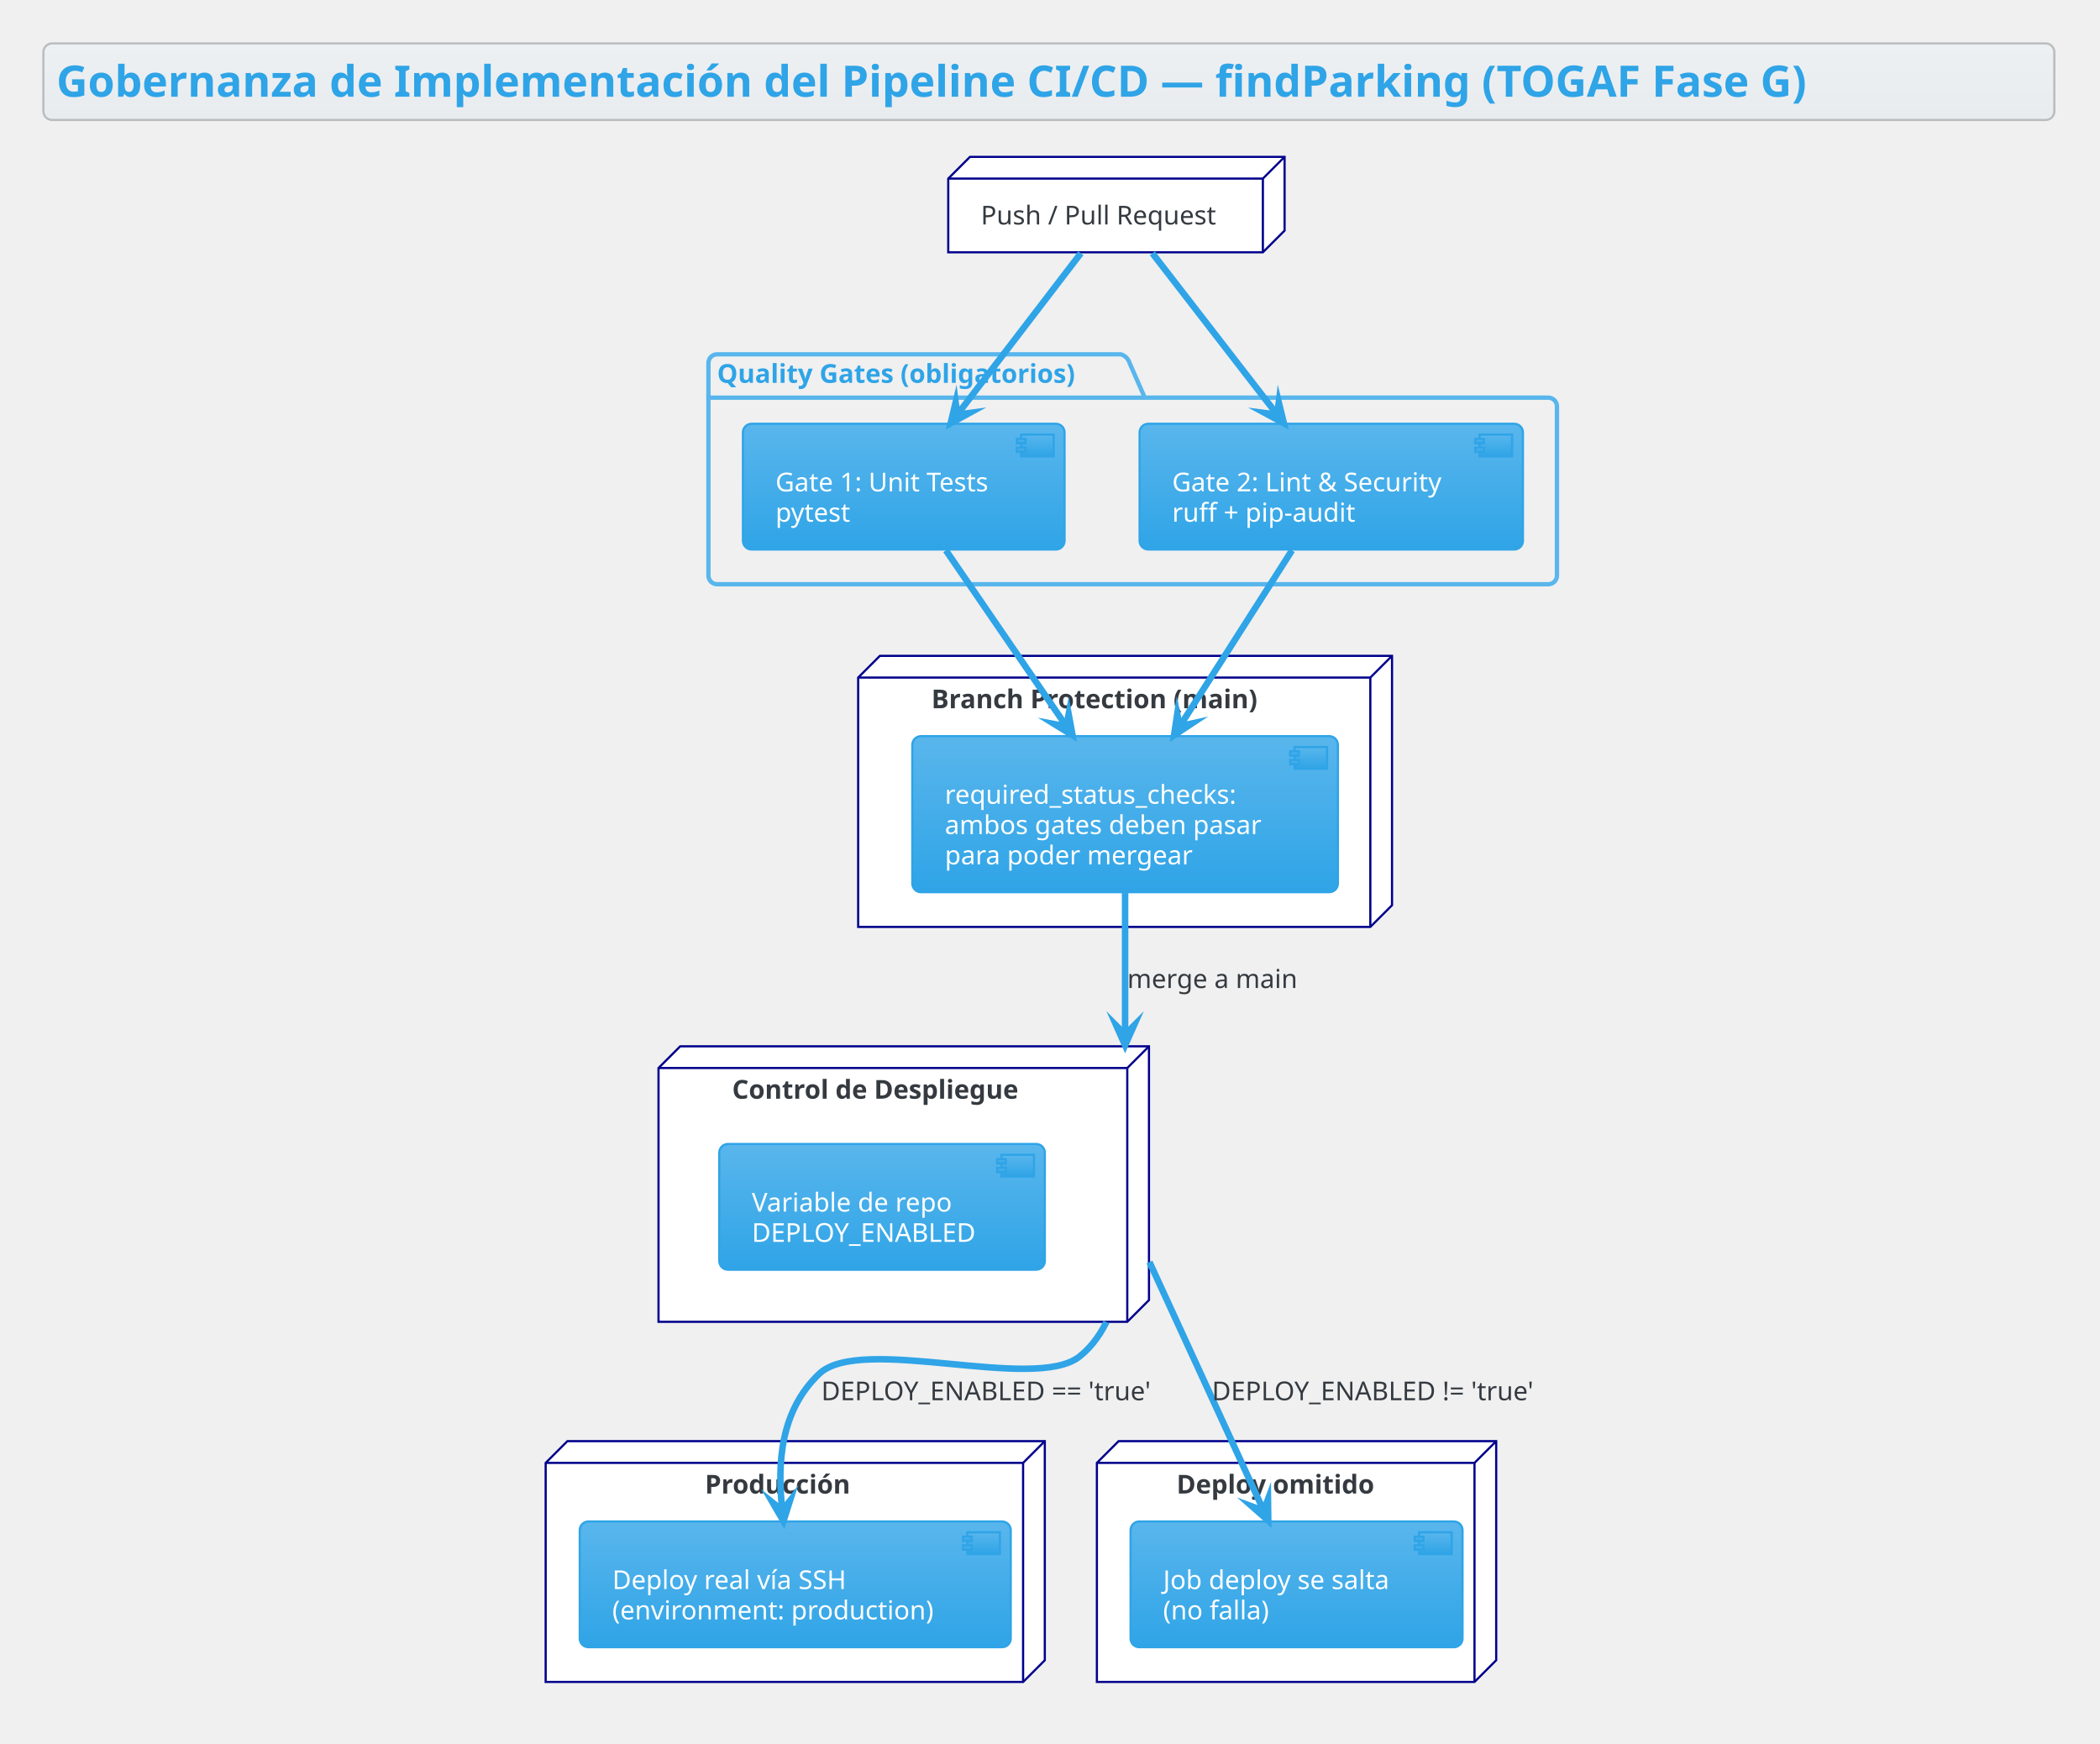
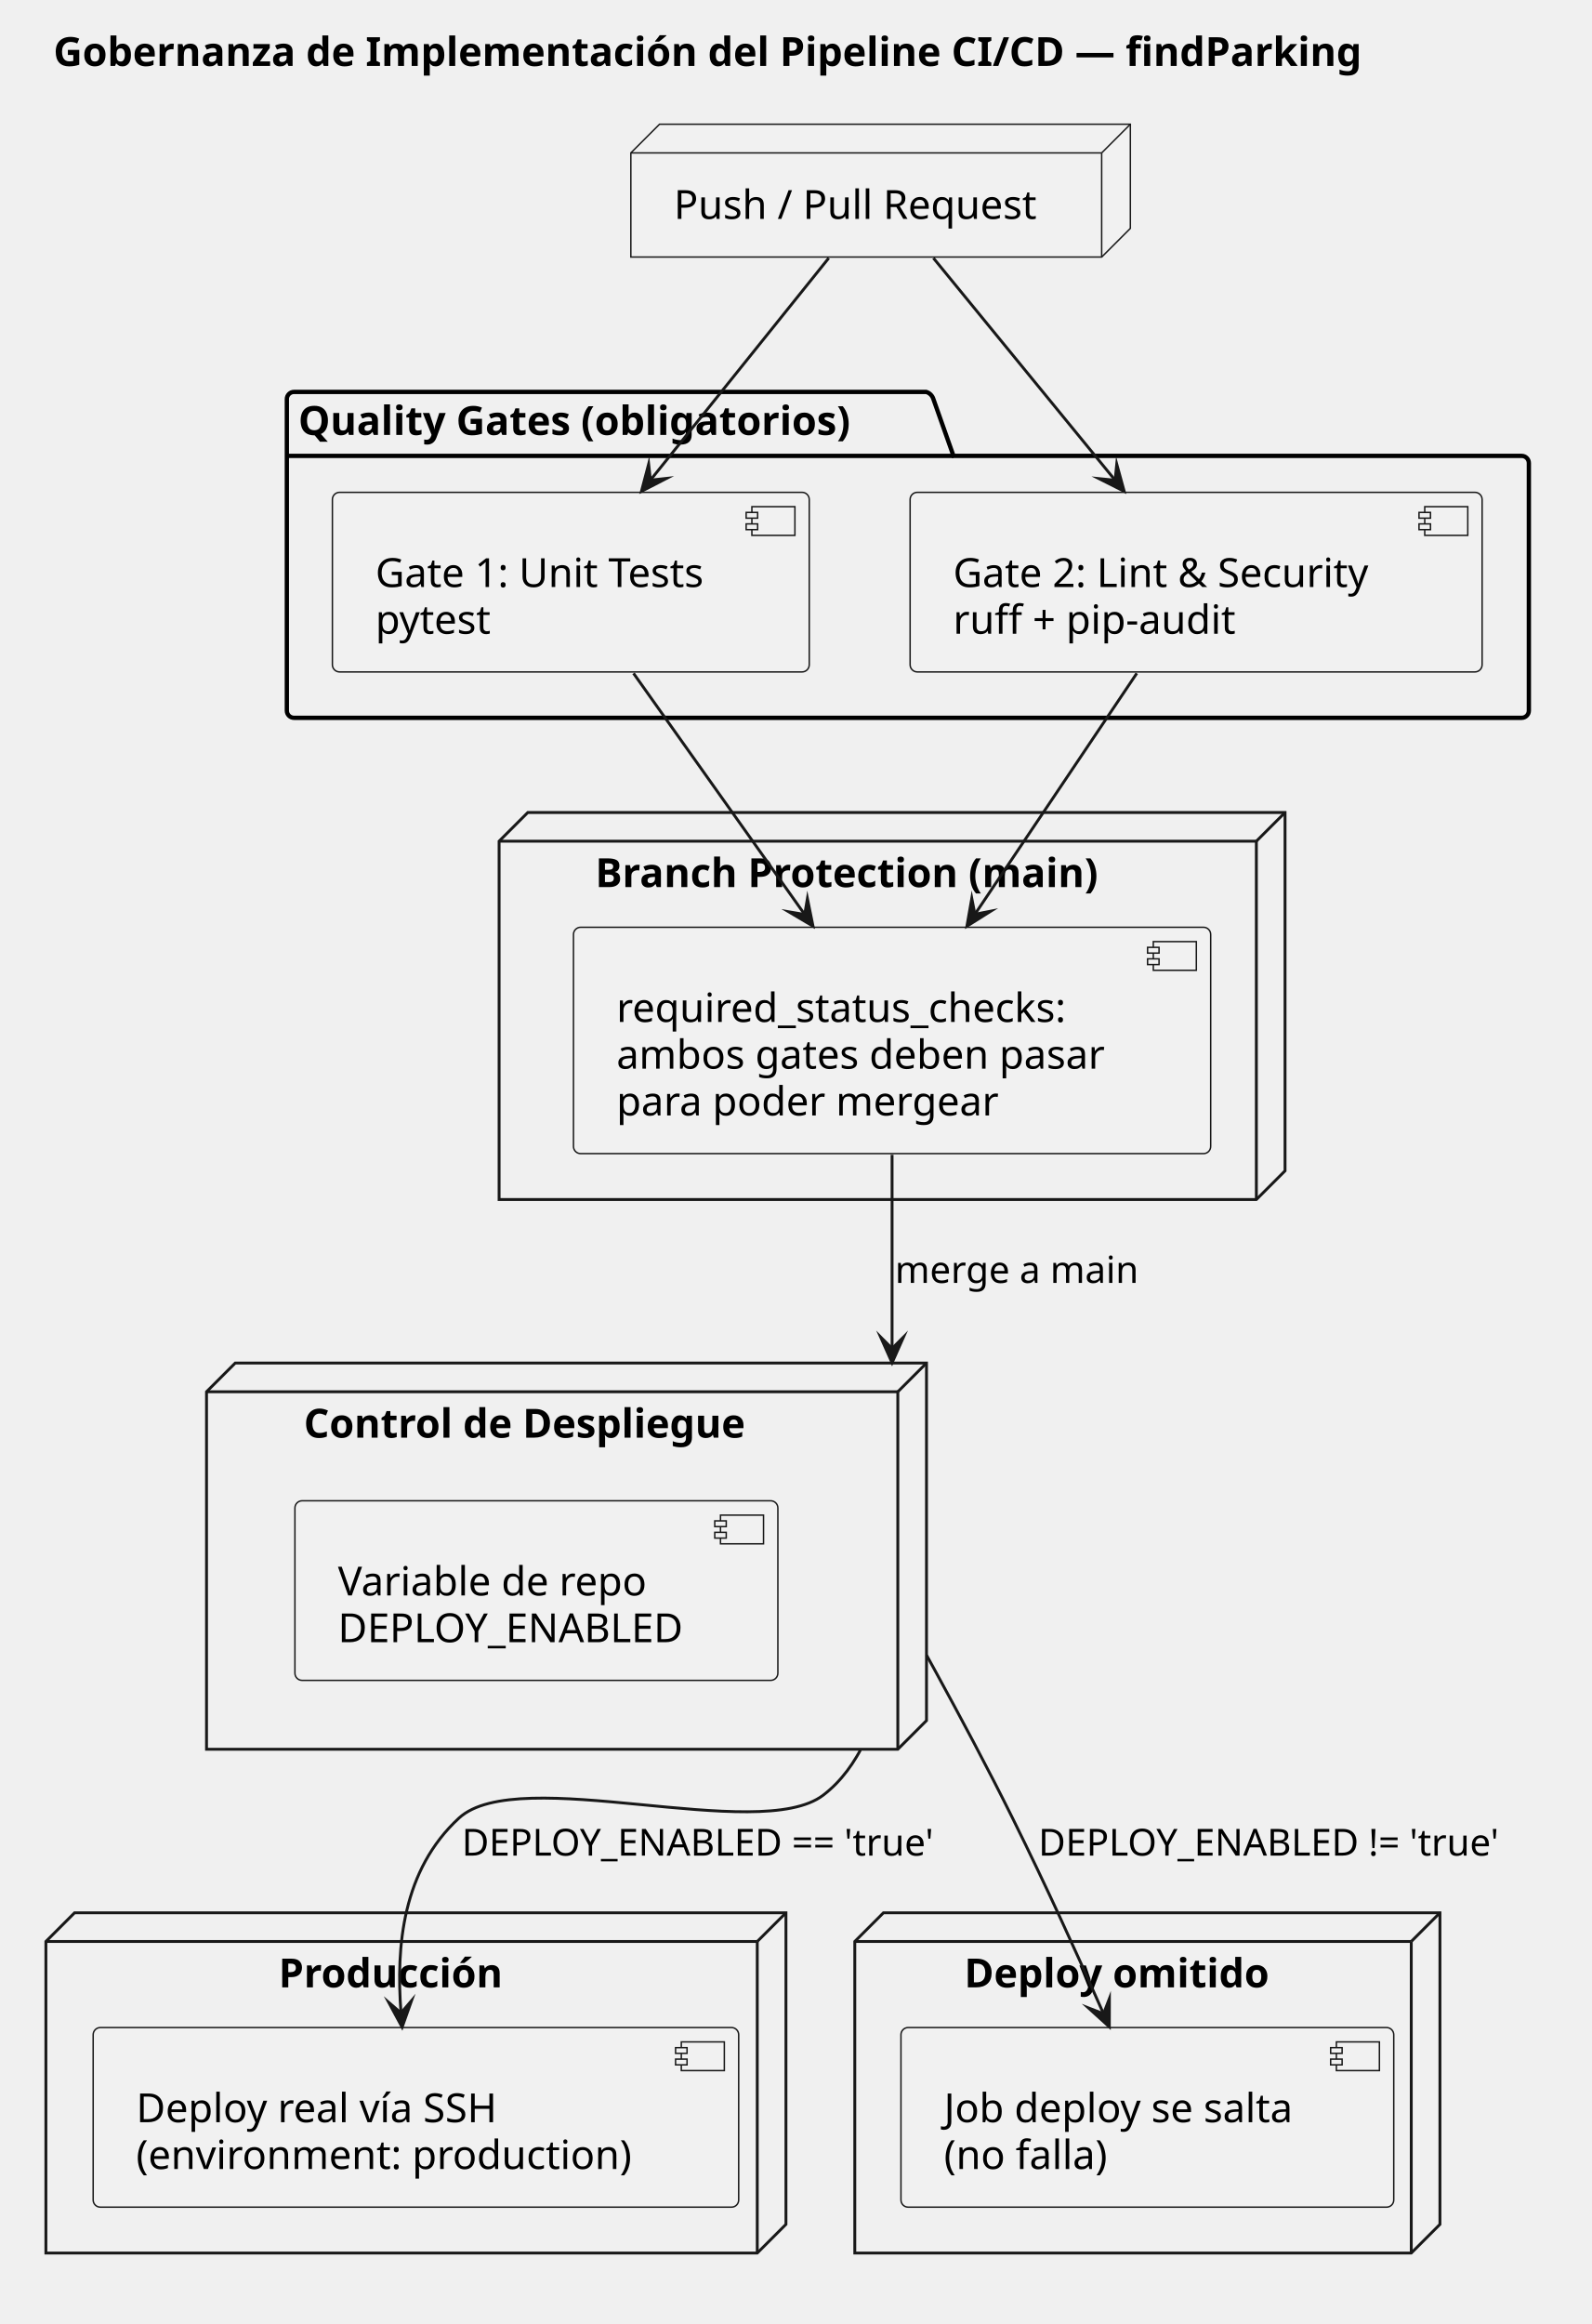
- <svg xmlns="http://www.w3.org/2000/svg" version="1.1" data-diagram-type="DESCRIPTION" style="width:1008px;height:837px;" width="1008.333px" height="837.5px" viewBox="0 0 1008 837" zoomAndPan="magnify" preserveAspectRatio="none" contentStyleType="text/css">
-   <defs>
-     <linearGradient x1="50%" y1="0%" x2="50%" y2="100%" id="g1otmvonl6w58z0">
-       <stop stop-color="#EDF0F2" offset="0%" />
-       <stop stop-color="#E9ECEF" offset="100%" />
-     </linearGradient>
-     <linearGradient x1="50%" y1="0%" x2="50%" y2="100%" id="g1otmvonl6w58z1">
-       <stop stop-color="#59B6EC" offset="0%" />
-       <stop stop-color="#2FA4E7" offset="100%" />
-     </linearGradient>
-   </defs>
+ <svg xmlns="http://www.w3.org/2000/svg" version="1.1" data-diagram-type="DESCRIPTION" style="width:555px;height:810px;background:#FFFFFF;" width="555px" height="810px" viewBox="0 0 555 810" zoomAndPan="magnify" preserveAspectRatio="none" contentStyleType="text/css">
+   <defs />
  <g font-family="sans-serif" lengthAdjust="spacing">
-     <g class="title" data-source-line="7">
-       <rect x="20.833" y="20.833" width="965.249" height="36.751" fill="url(#g1otmvonl6w58z0)" style="stroke:#BABDBF;stroke-width:1.042;" rx="4.167" ry="4.167" />
-       <text x="27.083" y="46.421" fill="#2FA4E7" font-size="20.833" textLength="952.749" font-weight="700" font-family="'Verdana'">Gobernanza de Implementación del Pipeline CI/CD — findParking (TOGAF Fase G)</text>
+     <g class="title" data-source-line="6">
+       <text x="18.617" y="22.995" fill="#000" font-size="14" textLength="511.157" font-weight="700">Gobernanza de Implementación del Pipeline CI/CD — findParking</text>
    </g>
-     <g class="cluster" data-qualified-name="gates" id="ent0002" data-source-line="11">
-       <path d="M344.215,170.053 L538.03,170.053 A6.25,6.25 0 0 1 542.197,174.22 L549.488,190.854 L743.173,190.854 A4.167,4.167 0 0 1 747.34,195.021 L747.34,276.241 A4.167,4.167 0 0 1 743.173,280.408 L344.215,280.408 A4.167,4.167 0 0 1 340.048,276.241 L340.048,174.22 A4.167,4.167 0 0 1 344.215,170.053" style="stroke:#59B6EC;stroke-width:2.083;" fill="none" />
-       <line x1="340.048" y1="190.854" x2="549.488" y2="190.854" style="stroke:#59B6EC;stroke-width:2.083;" />
-       <text x="344.215" y="183.74" fill="#2FA4E7" font-size="12.5" textLength="195.898" font-weight="700" font-family="'Verdana'">Quality Gates (obligatorios)</text>
+     <g class="cluster" data-qualified-name="gates" id="ent0002" data-source-line="10">
+       <path d="M102.5,136.597 L322.906,136.597 A3.75,3.75 0 0 1 325.406,139.097 L332.406,158.894 L530.5,158.894 A2.5,2.5 0 0 1 533,161.394 L533,247.687 A2.5,2.5 0 0 1 530.5,250.187 L102.5,250.187 A2.5,2.5 0 0 1 100,247.687 L100,139.097 A2.5,2.5 0 0 1 102.5,136.597" style="stroke:#000;stroke-width:1.5;" fill="none" />
+       <line x1="100" y1="158.894" x2="332.406" y2="158.894" style="stroke:#000;stroke-width:1.5;" />
+       <text x="104" y="151.592" fill="#000" font-size="14" textLength="219.406" font-weight="700">Quality Gates (obligatorios)</text>
    </g>
-     <g class="cluster" data-qualified-name="protection" id="ent0005" data-source-line="16">
-       <polygon points="411.923,325.199,422.34,314.783,668.173,314.783,668.173,434.47,657.757,444.887,411.923,444.887,411.923,325.199" fill="#FFF" style="stroke:#00008B;stroke-width:1.042;stroke-linejoin:miter;stroke-miterlimit:10;" />
-       <line x1="657.757" y1="325.199" x2="668.173" y2="314.783" style="stroke:#00008B;stroke-width:1.042;" />
-       <line x1="411.923" y1="325.199" x2="657.757" y2="325.199" style="stroke:#00008B;stroke-width:1.042;" />
-       <line x1="657.757" y1="325.199" x2="657.757" y2="444.887" style="stroke:#00008B;stroke-width:1.042;" />
-       <text x="447.066" y="339.927" fill="#343A40" font-size="12.5" textLength="177.631" font-weight="700" font-family="'Verdana'">Branch Protection (main)</text>
+     <g class="cluster" data-qualified-name="protection" id="ent0005" data-source-line="15">
+       <polygon points="174,293.187,184,283.187,448,283.187,448,408.077,438,418.077,174,418.077,174,293.187" fill="none" style="stroke:#181818;stroke-width:1;stroke-linejoin:miter;stroke-miterlimit:10;" />
+       <line x1="438" y1="293.187" x2="448" y2="283.187" style="stroke:#181818;stroke-width:1;" />
+       <line x1="174" y1="293.187" x2="438" y2="293.187" style="stroke:#181818;stroke-width:1;" />
+       <line x1="438" y1="293.187" x2="438" y2="418.077" style="stroke:#181818;stroke-width:1;" />
+       <text x="207.527" y="309.182" fill="#000" font-size="14" textLength="198.946" font-weight="700">Branch Protection (main)</text>
    </g>
-     <g class="cluster" data-qualified-name="control" id="ent0007" data-source-line="20">
-       <polygon points="316.09,512.595,326.507,502.178,551.507,502.178,551.507,623.991,541.09,634.408,316.09,634.408,316.09,512.595" fill="#FFF" style="stroke:#00008B;stroke-width:1.042;stroke-linejoin:miter;stroke-miterlimit:10;" />
-       <line x1="541.09" y1="512.595" x2="551.507" y2="502.178" style="stroke:#00008B;stroke-width:1.042;" />
-       <line x1="316.09" y1="512.595" x2="541.09" y2="512.595" style="stroke:#00008B;stroke-width:1.042;" />
-       <line x1="541.09" y1="512.595" x2="541.09" y2="634.408" style="stroke:#00008B;stroke-width:1.042;" />
-       <text x="351.424" y="527.323" fill="#343A40" font-size="12.5" textLength="156.415" font-weight="700" font-family="'Verdana'">Control de Despliegue</text>
+     <g class="cluster" data-qualified-name="control" id="ent0007" data-source-line="19">
+       <polygon points="72,485.077,82,475.077,323,475.077,323,599.677,313,609.677,72,609.677,72,485.077" fill="none" style="stroke:#181818;stroke-width:1;stroke-linejoin:miter;stroke-miterlimit:10;" />
+       <line x1="313" y1="485.077" x2="323" y2="475.077" style="stroke:#181818;stroke-width:1;" />
+       <line x1="72" y1="485.077" x2="313" y2="485.077" style="stroke:#181818;stroke-width:1;" />
+       <line x1="313" y1="485.077" x2="313" y2="609.677" style="stroke:#181818;stroke-width:1;" />
+       <text x="105.908" y="501.072" fill="#000" font-size="14" textLength="175.185" font-weight="700">Control de Despliegue</text>
    </g>
-     <g class="cluster" data-qualified-name="prod" id="ent0009" data-source-line="24">
-       <polygon points="261.923,702.116,272.34,691.699,501.507,691.699,501.507,796.845,491.09,807.262,261.923,807.262,261.923,702.116" fill="#FFF" style="stroke:#00008B;stroke-width:1.042;stroke-linejoin:miter;stroke-miterlimit:10;" />
-       <line x1="491.09" y1="702.116" x2="501.507" y2="691.699" style="stroke:#00008B;stroke-width:1.042;" />
-       <line x1="261.923" y1="702.116" x2="491.09" y2="702.116" style="stroke:#00008B;stroke-width:1.042;" />
-       <line x1="491.09" y1="702.116" x2="491.09" y2="807.262" style="stroke:#00008B;stroke-width:1.042;" />
-       <text x="338.373" y="716.844" fill="#343A40" font-size="12.5" textLength="78.351" font-weight="700" font-family="'Verdana'">Producción</text>
+     <g class="cluster" data-qualified-name="prod" id="ent0009" data-source-line="23">
+       <polygon points="16,676.677,26,666.677,274,666.677,274,775.267,264,785.267,16,785.267,16,676.677" fill="none" style="stroke:#181818;stroke-width:1;stroke-linejoin:miter;stroke-miterlimit:10;" />
+       <line x1="264" y1="676.677" x2="274" y2="666.677" style="stroke:#181818;stroke-width:1;" />
+       <line x1="16" y1="676.677" x2="264" y2="676.677" style="stroke:#181818;stroke-width:1;" />
+       <line x1="264" y1="676.677" x2="264" y2="785.267" style="stroke:#181818;stroke-width:1;" />
+       <text x="97.124" y="692.672" fill="#000" font-size="14" textLength="87.753" font-weight="700">Producción</text>
    </g>
-     <g class="cluster" data-qualified-name="skipped" id="ent0011" data-source-line="28">
-       <polygon points="526.507,702.116,536.923,691.699,718.173,691.699,718.173,796.845,707.757,807.262,526.507,807.262,526.507,702.116" fill="#FFF" style="stroke:#00008B;stroke-width:1.042;stroke-linejoin:miter;stroke-miterlimit:10;" />
-       <line x1="707.757" y1="702.116" x2="718.173" y2="691.699" style="stroke:#00008B;stroke-width:1.042;" />
-       <line x1="526.507" y1="702.116" x2="707.757" y2="702.116" style="stroke:#00008B;stroke-width:1.042;" />
-       <line x1="707.757" y1="702.116" x2="707.757" y2="807.262" style="stroke:#00008B;stroke-width:1.042;" />
-       <text x="564.74" y="716.844" fill="#343A40" font-size="12.5" textLength="106.866" font-weight="700" font-family="'Verdana'">Deploy omitido</text>
+     <g class="cluster" data-qualified-name="skipped" id="ent0011" data-source-line="27">
+       <polygon points="298,676.677,308,666.677,502,666.677,502,775.267,492,785.267,298,785.267,298,676.677" fill="none" style="stroke:#181818;stroke-width:1;stroke-linejoin:miter;stroke-miterlimit:10;" />
+       <line x1="492" y1="676.677" x2="502" y2="666.677" style="stroke:#181818;stroke-width:1;" />
+       <line x1="298" y1="676.677" x2="492" y2="676.677" style="stroke:#181818;stroke-width:1;" />
+       <line x1="492" y1="676.677" x2="492" y2="785.267" style="stroke:#181818;stroke-width:1;" />
+       <text x="336.155" y="692.672" fill="#000" font-size="14" textLength="119.69" font-weight="700">Deploy omitido</text>
    </g>
-     <g class="entity" data-qualified-name="gates.gate1" id="ent0003" data-source-line="12">
-       <rect x="356.6" y="203.387" width="154.386" height="60.352" fill="url(#g1otmvonl6w58z1)" style="stroke:#2FA4E7;stroke-width:1.042;" rx="4.167" ry="4.167" />
-       <rect x="490.153" y="208.595" width="15.625" height="10.417" fill="url(#g1otmvonl6w58z1)" style="stroke:#2FA4E7;stroke-width:1.042;" />
-       <rect x="488.07" y="210.678" width="4.167" height="2.083" fill="url(#g1otmvonl6w58z1)" style="stroke:#2FA4E7;stroke-width:1.042;" />
-       <rect x="488.07" y="214.845" width="4.167" height="2.083" fill="url(#g1otmvonl6w58z1)" style="stroke:#2FA4E7;stroke-width:1.042;" />
-       <text x="372.225" y="235.823" fill="#FFF" font-size="12.5" textLength="112.72" font-family="'Verdana'">Gate 1: Unit Tests</text>
-       <text x="372.225" y="250.374" fill="#FFF" font-size="12.5" textLength="39.337" font-family="'Verdana'">pytest</text>
+     <g class="entity" data-qualified-name="gates.gate1" id="ent0003" data-source-line="11">
+       <rect x="115.88" y="171.597" width="166.246" height="62.594" fill="#F1F1F1" style="stroke:#181818;stroke-width:0.5;" rx="2.5" ry="2.5" />
+       <rect x="262.126" y="176.597" width="15" height="10" fill="#F1F1F1" style="stroke:#181818;stroke-width:0.5;" />
+       <rect x="260.126" y="178.597" width="4" height="2" fill="#F1F1F1" style="stroke:#181818;stroke-width:0.5;" />
+       <rect x="260.126" y="182.597" width="4" height="2" fill="#F1F1F1" style="stroke:#181818;stroke-width:0.5;" />
+       <text x="130.88" y="204.592" fill="#000" font-size="14" textLength="126.246">Gate 1: Unit Tests</text>
+       <text x="130.88" y="220.889" fill="#000" font-size="14" textLength="44.058">pytest</text>
    </g>
-     <g class="entity" data-qualified-name="gates.gate2" id="ent0004" data-source-line="13">
-       <rect x="547.007" y="203.387" width="184.001" height="60.352" fill="url(#g1otmvonl6w58z1)" style="stroke:#2FA4E7;stroke-width:1.042;" rx="4.167" ry="4.167" />
-       <rect x="710.174" y="208.595" width="15.625" height="10.417" fill="url(#g1otmvonl6w58z1)" style="stroke:#2FA4E7;stroke-width:1.042;" />
-       <rect x="708.091" y="210.678" width="4.167" height="2.083" fill="url(#g1otmvonl6w58z1)" style="stroke:#2FA4E7;stroke-width:1.042;" />
-       <rect x="708.091" y="214.845" width="4.167" height="2.083" fill="url(#g1otmvonl6w58z1)" style="stroke:#2FA4E7;stroke-width:1.042;" />
-       <text x="562.632" y="235.823" fill="#FFF" font-size="12.5" textLength="142.334" font-family="'Verdana'">Gate 2: Lint &amp; Security</text>
-       <text x="562.632" y="250.374" fill="#FFF" font-size="12.5" textLength="96.027" font-family="'Verdana'">ruff + pip-audit</text>
+     <g class="entity" data-qualified-name="gates.gate2" id="ent0004" data-source-line="12">
+       <rect x="317.29" y="171.597" width="199.414" height="62.594" fill="#F1F1F1" style="stroke:#181818;stroke-width:0.5;" rx="2.5" ry="2.5" />
+       <rect x="496.704" y="176.597" width="15" height="10" fill="#F1F1F1" style="stroke:#181818;stroke-width:0.5;" />
+       <rect x="494.704" y="178.597" width="4" height="2" fill="#F1F1F1" style="stroke:#181818;stroke-width:0.5;" />
+       <rect x="494.704" y="182.597" width="4" height="2" fill="#F1F1F1" style="stroke:#181818;stroke-width:0.5;" />
+       <text x="332.29" y="204.592" fill="#000" font-size="14" textLength="159.414">Gate 2: Lint &amp; Security</text>
+       <text x="332.29" y="220.889" fill="#000" font-size="14" textLength="107.55">ruff + pip-audit</text>
    </g>
-     <g class="entity" data-qualified-name="protection.rule" id="ent0006" data-source-line="17">
-       <rect x="437.902" y="353.324" width="204.295" height="74.902" fill="url(#g1otmvonl6w58z1)" style="stroke:#2FA4E7;stroke-width:1.042;" rx="4.167" ry="4.167" />
-       <rect x="621.364" y="358.533" width="15.625" height="10.417" fill="url(#g1otmvonl6w58z1)" style="stroke:#2FA4E7;stroke-width:1.042;" />
-       <rect x="619.281" y="360.616" width="4.167" height="2.083" fill="url(#g1otmvonl6w58z1)" style="stroke:#2FA4E7;stroke-width:1.042;" />
-       <rect x="619.281" y="364.783" width="4.167" height="2.083" fill="url(#g1otmvonl6w58z1)" style="stroke:#2FA4E7;stroke-width:1.042;" />
-       <text x="453.527" y="385.76" fill="#FFF" font-size="12.5" textLength="151.154" font-family="'Verdana'">required_status_checks:</text>
-       <text x="453.527" y="400.311" fill="#FFF" font-size="12.5" textLength="162.628" font-family="'Verdana'">ambos gates deben pasar</text>
-       <text x="453.527" y="414.862" fill="#FFF" font-size="12.5" textLength="126.117" font-family="'Verdana'">para poder mergear</text>
+     <g class="entity" data-qualified-name="protection.rule" id="ent0006" data-source-line="16">
+       <rect x="199.93" y="323.187" width="222.144" height="78.891" fill="#F1F1F1" style="stroke:#181818;stroke-width:0.5;" rx="2.5" ry="2.5" />
+       <rect x="402.074" y="328.187" width="15" height="10" fill="#F1F1F1" style="stroke:#181818;stroke-width:0.5;" />
+       <rect x="400.074" y="330.187" width="4" height="2" fill="#F1F1F1" style="stroke:#181818;stroke-width:0.5;" />
+       <rect x="400.074" y="334.187" width="4" height="2" fill="#F1F1F1" style="stroke:#181818;stroke-width:0.5;" />
+       <text x="214.93" y="356.182" fill="#000" font-size="14" textLength="169.292">required_status_checks:</text>
+       <text x="214.93" y="372.479" fill="#000" font-size="14" textLength="182.144">ambos gates deben pasar</text>
+       <text x="214.93" y="388.776" fill="#000" font-size="14" textLength="141.251">para poder mergear</text>
    </g>
-     <g class="entity" data-qualified-name="control.flag" id="ent0008" data-source-line="21">
-       <rect x="345.246" y="549.053" width="156.278" height="60.352" fill="url(#g1otmvonl6w58z1)" style="stroke:#2FA4E7;stroke-width:1.042;" rx="4.167" ry="4.167" />
-       <rect x="480.691" y="554.262" width="15.625" height="10.417" fill="url(#g1otmvonl6w58z1)" style="stroke:#2FA4E7;stroke-width:1.042;" />
-       <rect x="478.608" y="556.345" width="4.167" height="2.083" fill="url(#g1otmvonl6w58z1)" style="stroke:#2FA4E7;stroke-width:1.042;" />
-       <rect x="478.608" y="560.512" width="4.167" height="2.083" fill="url(#g1otmvonl6w58z1)" style="stroke:#2FA4E7;stroke-width:1.042;" />
-       <text x="360.871" y="581.49" fill="#FFF" font-size="12.5" textLength="103.564" font-family="'Verdana'">Variable de repo</text>
-       <text x="360.871" y="596.04" fill="#FFF" font-size="12.5" textLength="114.612" font-family="'Verdana'">DEPLOY_ENABLED</text>
+     <g class="entity" data-qualified-name="control.flag" id="ent0008" data-source-line="20">
+       <rect x="102.82" y="523.077" width="168.365" height="62.594" fill="#F1F1F1" style="stroke:#181818;stroke-width:0.5;" rx="2.5" ry="2.5" />
+       <rect x="251.185" y="528.077" width="15" height="10" fill="#F1F1F1" style="stroke:#181818;stroke-width:0.5;" />
+       <rect x="249.185" y="530.077" width="4" height="2" fill="#F1F1F1" style="stroke:#181818;stroke-width:0.5;" />
+       <rect x="249.185" y="534.077" width="4" height="2" fill="#F1F1F1" style="stroke:#181818;stroke-width:0.5;" />
+       <text x="117.82" y="556.072" fill="#000" font-size="14" textLength="115.992">Variable de repo</text>
+       <text x="117.82" y="572.369" fill="#000" font-size="14" textLength="128.365">DEPLOY_ENABLED</text>
    </g>
-     <g class="entity" data-qualified-name="prod.deploy" id="ent0010" data-source-line="25">
-       <rect x="278.277" y="730.241" width="206.883" height="60.352" fill="url(#g1otmvonl6w58z1)" style="stroke:#2FA4E7;stroke-width:1.042;" rx="4.167" ry="4.167" />
-       <rect x="464.327" y="735.449" width="15.625" height="10.417" fill="url(#g1otmvonl6w58z1)" style="stroke:#2FA4E7;stroke-width:1.042;" />
-       <rect x="462.243" y="737.533" width="4.167" height="2.083" fill="url(#g1otmvonl6w58z1)" style="stroke:#2FA4E7;stroke-width:1.042;" />
-       <rect x="462.243" y="741.699" width="4.167" height="2.083" fill="url(#g1otmvonl6w58z1)" style="stroke:#2FA4E7;stroke-width:1.042;" />
-       <text x="293.902" y="762.677" fill="#FFF" font-size="12.5" textLength="123.45" font-family="'Verdana'">Deploy real vía SSH</text>
-       <text x="293.902" y="777.228" fill="#FFF" font-size="12.5" textLength="165.216" font-family="'Verdana'">(environment: production)</text>
+     <g class="entity" data-qualified-name="prod.deploy" id="ent0010" data-source-line="24">
+       <rect x="32.48" y="706.677" width="225.042" height="62.594" fill="#F1F1F1" style="stroke:#181818;stroke-width:0.5;" rx="2.5" ry="2.5" />
+       <rect x="237.522" y="711.677" width="15" height="10" fill="#F1F1F1" style="stroke:#181818;stroke-width:0.5;" />
+       <rect x="235.522" y="713.677" width="4" height="2" fill="#F1F1F1" style="stroke:#181818;stroke-width:0.5;" />
+       <rect x="235.522" y="717.677" width="4" height="2" fill="#F1F1F1" style="stroke:#181818;stroke-width:0.5;" />
+       <text x="47.48" y="739.672" fill="#000" font-size="14" textLength="138.264">Deploy real vía SSH</text>
+       <text x="47.48" y="755.969" fill="#000" font-size="14" textLength="185.042">(environment: production)</text>
    </g>
-     <g class="entity" data-qualified-name="skipped.skip" id="ent0012" data-source-line="29">
-       <rect x="542.673" y="730.241" width="159.342" height="60.352" fill="url(#g1otmvonl6w58z1)" style="stroke:#2FA4E7;stroke-width:1.042;" rx="4.167" ry="4.167" />
-       <rect x="681.182" y="735.449" width="15.625" height="10.417" fill="url(#g1otmvonl6w58z1)" style="stroke:#2FA4E7;stroke-width:1.042;" />
-       <rect x="679.099" y="737.533" width="4.167" height="2.083" fill="url(#g1otmvonl6w58z1)" style="stroke:#2FA4E7;stroke-width:1.042;" />
-       <rect x="679.099" y="741.699" width="4.167" height="2.083" fill="url(#g1otmvonl6w58z1)" style="stroke:#2FA4E7;stroke-width:1.042;" />
-       <text x="558.298" y="762.677" fill="#FFF" font-size="12.5" textLength="117.676" font-family="'Verdana'">Job deploy se salta</text>
-       <text x="558.298" y="777.228" fill="#FFF" font-size="12.5" textLength="55.963" font-family="'Verdana'">(no falla)</text>
+     <g class="entity" data-qualified-name="skipped.skip" id="ent0012" data-source-line="28">
+       <rect x="314.1" y="706.677" width="171.797" height="62.594" fill="#F1F1F1" style="stroke:#181818;stroke-width:0.5;" rx="2.5" ry="2.5" />
+       <rect x="465.897" y="711.677" width="15" height="10" fill="#F1F1F1" style="stroke:#181818;stroke-width:0.5;" />
+       <rect x="463.897" y="713.677" width="4" height="2" fill="#F1F1F1" style="stroke:#181818;stroke-width:0.5;" />
+       <rect x="463.897" y="717.677" width="4" height="2" fill="#F1F1F1" style="stroke:#181818;stroke-width:0.5;" />
+       <text x="329.1" y="739.672" fill="#000" font-size="14" textLength="131.797">Job deploy se salta</text>
+       <text x="329.1" y="755.969" fill="#000" font-size="14" textLength="62.679">(no falla)</text>
    </g>
-     <g class="entity" data-qualified-name="trigger" id="ent0001" data-source-line="9">
-       <polygon points="455.163,85.71,465.579,75.293,616.599,75.293,616.599,110.677,606.182,121.094,455.163,121.094,455.163,85.71" fill="#FFF" style="stroke:#00008B;stroke-width:1.042;stroke-linejoin:miter;stroke-miterlimit:10;" />
-       <line x1="606.182" y1="85.71" x2="616.599" y2="75.293" style="stroke:#00008B;stroke-width:1.042;" />
-       <line x1="455.163" y1="85.71" x2="606.182" y2="85.71" style="stroke:#00008B;stroke-width:1.042;" />
-       <line x1="606.182" y1="85.71" x2="606.182" y2="121.094" style="stroke:#00008B;stroke-width:1.042;" />
-       <text x="470.788" y="107.729" fill="#343A40" font-size="12.5" textLength="119.769" font-family="'Verdana'">Push / Pull Request</text>
+     <g class="entity" data-qualified-name="trigger" id="ent0001" data-source-line="8">
+       <polygon points="219.93,53.297,229.93,43.297,394.072,43.297,394.072,79.594,384.072,89.594,219.93,89.594,219.93,53.297" fill="#F1F1F1" style="stroke:#181818;stroke-width:0.5;stroke-linejoin:miter;stroke-miterlimit:10;" />
+       <line x1="384.072" y1="53.297" x2="394.072" y2="43.297" style="stroke:#181818;stroke-width:0.5;" />
+       <line x1="219.93" y1="53.297" x2="384.072" y2="53.297" style="stroke:#181818;stroke-width:0.5;" />
+       <line x1="384.072" y1="53.297" x2="384.072" y2="89.594" style="stroke:#181818;stroke-width:0.5;" />
+       <text x="234.93" y="76.292" fill="#000" font-size="14" textLength="134.142">Push / Pull Request</text>
    </g>
-     <g class="link" data-entity-1="ent0001" data-entity-2="ent0003" id="lnk13" data-source-line="32" data-link-type="dependency">
-       <path d="M518.798,121.543 C501.652,143.928 478.329,174.376 459.485,198.991" style="stroke:#2FA4E7;stroke-width:3.125;" fill="none" id="trigger-to-gate1" />
-       <polygon points="456.319,203.126,465.326,198.215,459.485,198.991,458.709,193.149,456.319,203.126" fill="#2FA4E7" style="stroke:#2FA4E7;stroke-width:3.125;stroke-linejoin:miter;stroke-miterlimit:10;" />
+     <g class="link" data-entity-1="ent0001" data-entity-2="ent0003" id="lnk13" data-source-line="31" data-link-type="dependency">
+       <path d="M288.92,89.947 C271.03,112.227 246.631,142.599 226.751,167.349" style="stroke:#181818;stroke-width:1;" fill="none" id="trigger-to-gate1" />
+       <polygon points="223.62,171.247,232.375,166.735,226.751,167.349,226.138,161.725,223.62,171.247" fill="#181818" style="stroke:#181818;stroke-width:1;stroke-linejoin:miter;stroke-miterlimit:10;" />
    </g>
-     <g class="link" data-entity-1="ent0001" data-entity-2="ent0004" id="lnk14" data-source-line="33" data-link-type="dependency">
-       <path d="M553.142,121.543 C570.454,143.928 594.04,174.391 613.071,199.006" style="stroke:#2FA4E7;stroke-width:3.125;" fill="none" id="trigger-to-gate2" />
-       <polygon points="616.257,203.126,613.818,193.161,613.071,199.006,607.226,198.258,616.257,203.126" fill="#2FA4E7" style="stroke:#2FA4E7;stroke-width:3.125;stroke-linejoin:miter;stroke-miterlimit:10;" />
+     <g class="link" data-entity-1="ent0001" data-entity-2="ent0004" id="lnk14" data-source-line="32" data-link-type="dependency">
+       <path d="M325.41,89.947 C343.64,112.227 368.503,142.628 388.763,167.378" style="stroke:#181818;stroke-width:1;" fill="none" id="trigger-to-gate2" />
+       <polygon points="391.93,171.247,389.324,161.749,388.763,167.378,383.134,166.816,391.93,171.247" fill="#181818" style="stroke:#181818;stroke-width:1;stroke-linejoin:miter;stroke-miterlimit:10;" />
    </g>
-     <g class="link" data-entity-1="ent0003" data-entity-2="ent0006" id="lnk15" data-source-line="34" data-link-type="dependency">
-       <path d="M454.038,264.147 C471.309,289.376 493.302,321.486 511.886,348.611" style="stroke:#2FA4E7;stroke-width:3.125;" fill="none" id="gate1-to-rule" />
-       <polygon points="514.829,352.908,512.968,342.819,511.886,348.611,506.094,347.528,514.829,352.908" fill="#2FA4E7" style="stroke:#2FA4E7;stroke-width:3.125;stroke-linejoin:miter;stroke-miterlimit:10;" />
+     <g class="link" data-entity-1="ent0003" data-entity-2="ent0006" id="lnk15" data-source-line="33" data-link-type="dependency">
+       <path d="M220.86,234.677 C238.75,259.877 261.254,291.581 280.544,318.731" style="stroke:#181818;stroke-width:1;" fill="none" id="gate1-to-rule" />
+       <polygon points="283.44,322.807,281.488,313.153,280.544,318.731,274.967,317.787,283.44,322.807" fill="#181818" style="stroke:#181818;stroke-width:1;stroke-linejoin:miter;stroke-miterlimit:10;" />
    </g>
-     <g class="link" data-entity-1="ent0004" data-entity-2="ent0006" id="lnk16" data-source-line="35" data-link-type="dependency">
-       <path d="M620.163,264.147 C604.069,289.376 583.641,321.391 566.339,348.516" style="stroke:#2FA4E7;stroke-width:3.125;" fill="none" id="gate2-to-rule" />
-       <polygon points="563.538,352.908,572.092,347.244,566.339,348.516,565.067,342.763,563.538,352.908" fill="#2FA4E7" style="stroke:#2FA4E7;stroke-width:3.125;stroke-linejoin:miter;stroke-miterlimit:10;" />
+     <g class="link" data-entity-1="ent0004" data-entity-2="ent0006" id="lnk16" data-source-line="34" data-link-type="dependency">
+       <path d="M396.31,234.677 C379.38,259.877 358.129,291.507 339.879,318.657" style="stroke:#181818;stroke-width:1;" fill="none" id="gate2-to-rule" />
+       <polygon points="337.09,322.807,345.431,317.569,339.879,318.657,338.791,313.106,337.09,322.807" fill="#181818" style="stroke:#181818;stroke-width:1;stroke-linejoin:miter;stroke-miterlimit:10;" />
    </g>
-     <g class="link" data-entity-1="ent0006" data-entity-2="ent0007" id="lnk17" data-source-line="36" data-link-type="dependency">
-       <path d="M540.048,428.637 C540.048,442.004 540.048,457.85 540.048,474.144 C540.048,482.292 540.048,490.551 540.048,498.67 C540.048,499.684 540.048,495.489 540.048,496.498" style="stroke:#2FA4E7;stroke-width:3.125;" fill="none" id="rule-to-control" />
-       <polygon points="540.048,501.707,544.215,492.332,540.048,496.498,535.882,492.332,540.048,501.707" fill="#2FA4E7" style="stroke:#2FA4E7;stroke-width:3.125;stroke-linejoin:miter;stroke-miterlimit:10;" />
-       <text x="541.09" y="474.198" fill="#343A40" font-size="12.5" textLength="87.469" font-family="'Verdana'">merge a main</text>
+     <g class="link" data-entity-1="ent0006" data-entity-2="ent0007" id="lnk17" data-source-line="35" data-link-type="dependency">
+       <path d="M311,402.487 C311,416.149 311,432.226 311,448.7 C311,456.937 311,465.274 311,473.459 C311,473.97 311,469.481 311,469.991" style="stroke:#181818;stroke-width:1;" fill="none" id="rule-to-control" />
+       <polygon points="311,474.991,315,465.991,311,469.991,307,465.991,311,474.991" fill="#181818" style="stroke:#181818;stroke-width:1;stroke-linejoin:miter;stroke-miterlimit:10;" />
+       <text x="312" y="447.144" fill="#000" font-size="13" textLength="90.968">merge a main</text>
    </g>
-     <g class="link" data-entity-1="ent0007" data-entity-2="ent0010" id="lnk18" data-source-line="37" data-link-type="dependency">
-       <path d="M531.072,634.486 C531.017,634.598 530.962,634.71 530.906,634.821 C530.461,635.715 529.994,636.596 529.506,637.463 C528.529,639.198 527.466,640.877 526.309,642.481 C523.994,645.69 521.302,648.602 518.173,651.074 C496.329,668.335 413.319,640.199 393.173,659.408 C374.59,677.126 372.997,702.283 375.497,724.897" style="stroke:#2FA4E7;stroke-width:3.125;" fill="none" id="control-to-deploy" />
-       <polygon points="376.069,730.074,379.18,720.298,375.497,724.897,370.898,721.214,376.069,730.074" fill="#2FA4E7" style="stroke:#2FA4E7;stroke-width:3.125;stroke-linejoin:miter;stroke-miterlimit:10;" />
-       <text x="394.215" y="672.052" fill="#343A40" font-size="12.5" textLength="176.031" font-family="'Verdana'">DEPLOY_ENABLED == 'true'</text>
+     <g class="link" data-entity-1="ent0007" data-entity-2="ent0010" id="lnk18" data-source-line="36" data-link-type="dependency">
+       <path d="M299.956,609.96 C299.896,610.07 299.836,610.18 299.776,610.29 C299.656,610.51 299.535,610.729 299.412,610.947 C299.167,611.383 298.916,611.816 298.66,612.245 C297.637,613.963 296.529,615.623 295.331,617.208 C292.935,620.379 290.176,623.249 287,625.677 C264.53,642.837 180.79,614.507 160,633.677 C140.41,651.727 137.995,678.122 139.805,701.572" style="stroke:#181818;stroke-width:1;" fill="none" id="control-to-deploy" />
+       <polygon points="140.19,706.557,143.486,697.276,139.805,701.572,135.509,697.891,140.19,706.557" fill="#181818" style="stroke:#181818;stroke-width:1;stroke-linejoin:miter;stroke-miterlimit:10;" />
+       <text x="161" y="646.744" fill="#000" font-size="13" textLength="183.073">DEPLOY_ENABLED == 'true'</text>
    </g>
-     <g class="link" data-entity-1="ent0007" data-entity-2="ent0012" id="lnk19" data-source-line="38" data-link-type="dependency">
-       <path d="M551.728,605.698 C551.897,606.066 552.068,606.437 552.239,606.811 C553.613,609.801 555.075,612.982 556.608,616.32 C559.675,622.994 563.029,630.296 566.548,637.954 C580.624,668.59 595.155,700.216 606.593,725.112" style="stroke:#2FA4E7;stroke-width:3.125;" fill="none" id="control-to-skip" />
-       <polygon points="608.767,729.845,608.639,719.587,606.593,725.112,601.067,723.066,608.767,729.845" fill="#2FA4E7" style="stroke:#2FA4E7;stroke-width:3.125;stroke-linejoin:miter;stroke-miterlimit:10;" />
-       <text x="581.715" y="672.052" fill="#343A40" font-size="12.5" textLength="170.569" font-family="'Verdana'">DEPLOY_ENABLED != 'true'</text>
+     <g class="link" data-entity-1="ent0007" data-entity-2="ent0012" id="lnk19" data-source-line="37" data-link-type="dependency">
+       <path d="M323.067,576.955 C323.126,577.063 323.186,577.171 323.245,577.279 C324.2,579.011 325.193,580.817 326.215,582.684 C334.395,597.624 344.515,616.532 353,633.677 C364.98,657.867 375.568,681.174 384.718,701.864" style="stroke:#181818;stroke-width:1;" fill="none" id="control-to-skip" />
+       <polygon points="386.74,706.437,386.758,696.588,384.718,701.864,379.442,699.824,386.74,706.437" fill="#181818" style="stroke:#181818;stroke-width:1;stroke-linejoin:miter;stroke-miterlimit:10;" />
+       <text x="362" y="646.744" fill="#000" font-size="13" textLength="177.392">DEPLOY_ENABLED != 'true'</text>
    </g>
  </g>
</svg>
